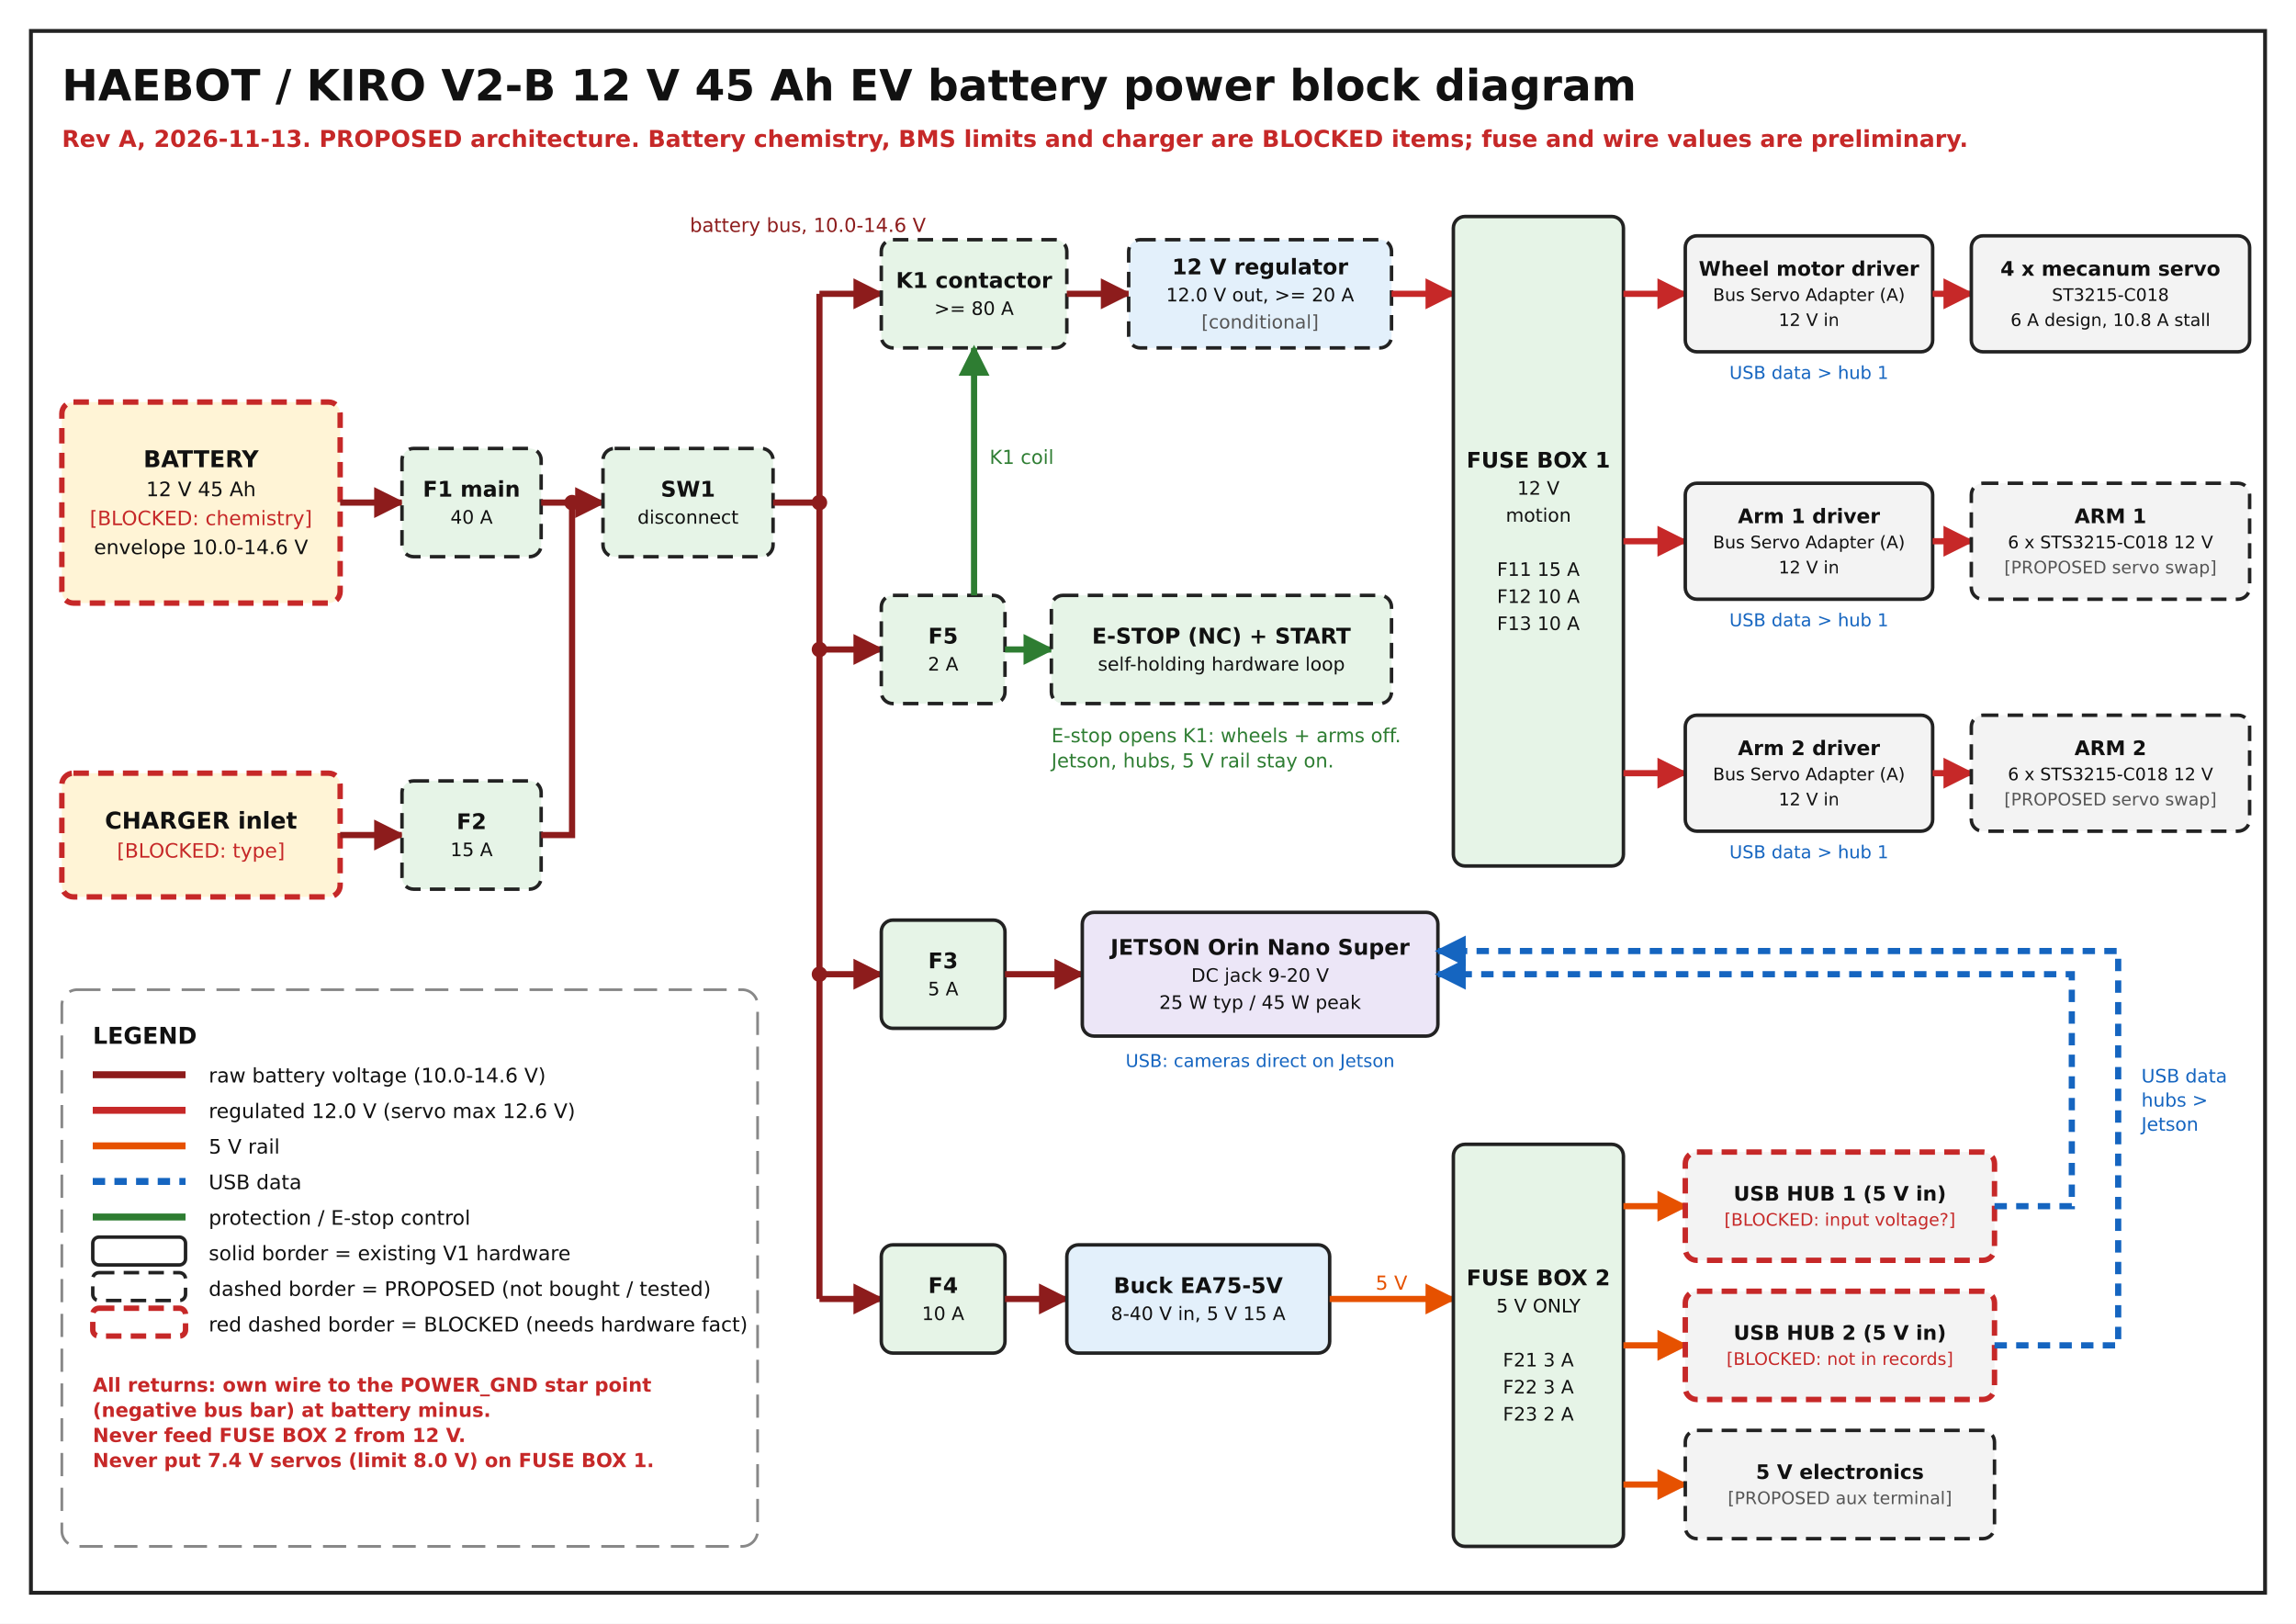
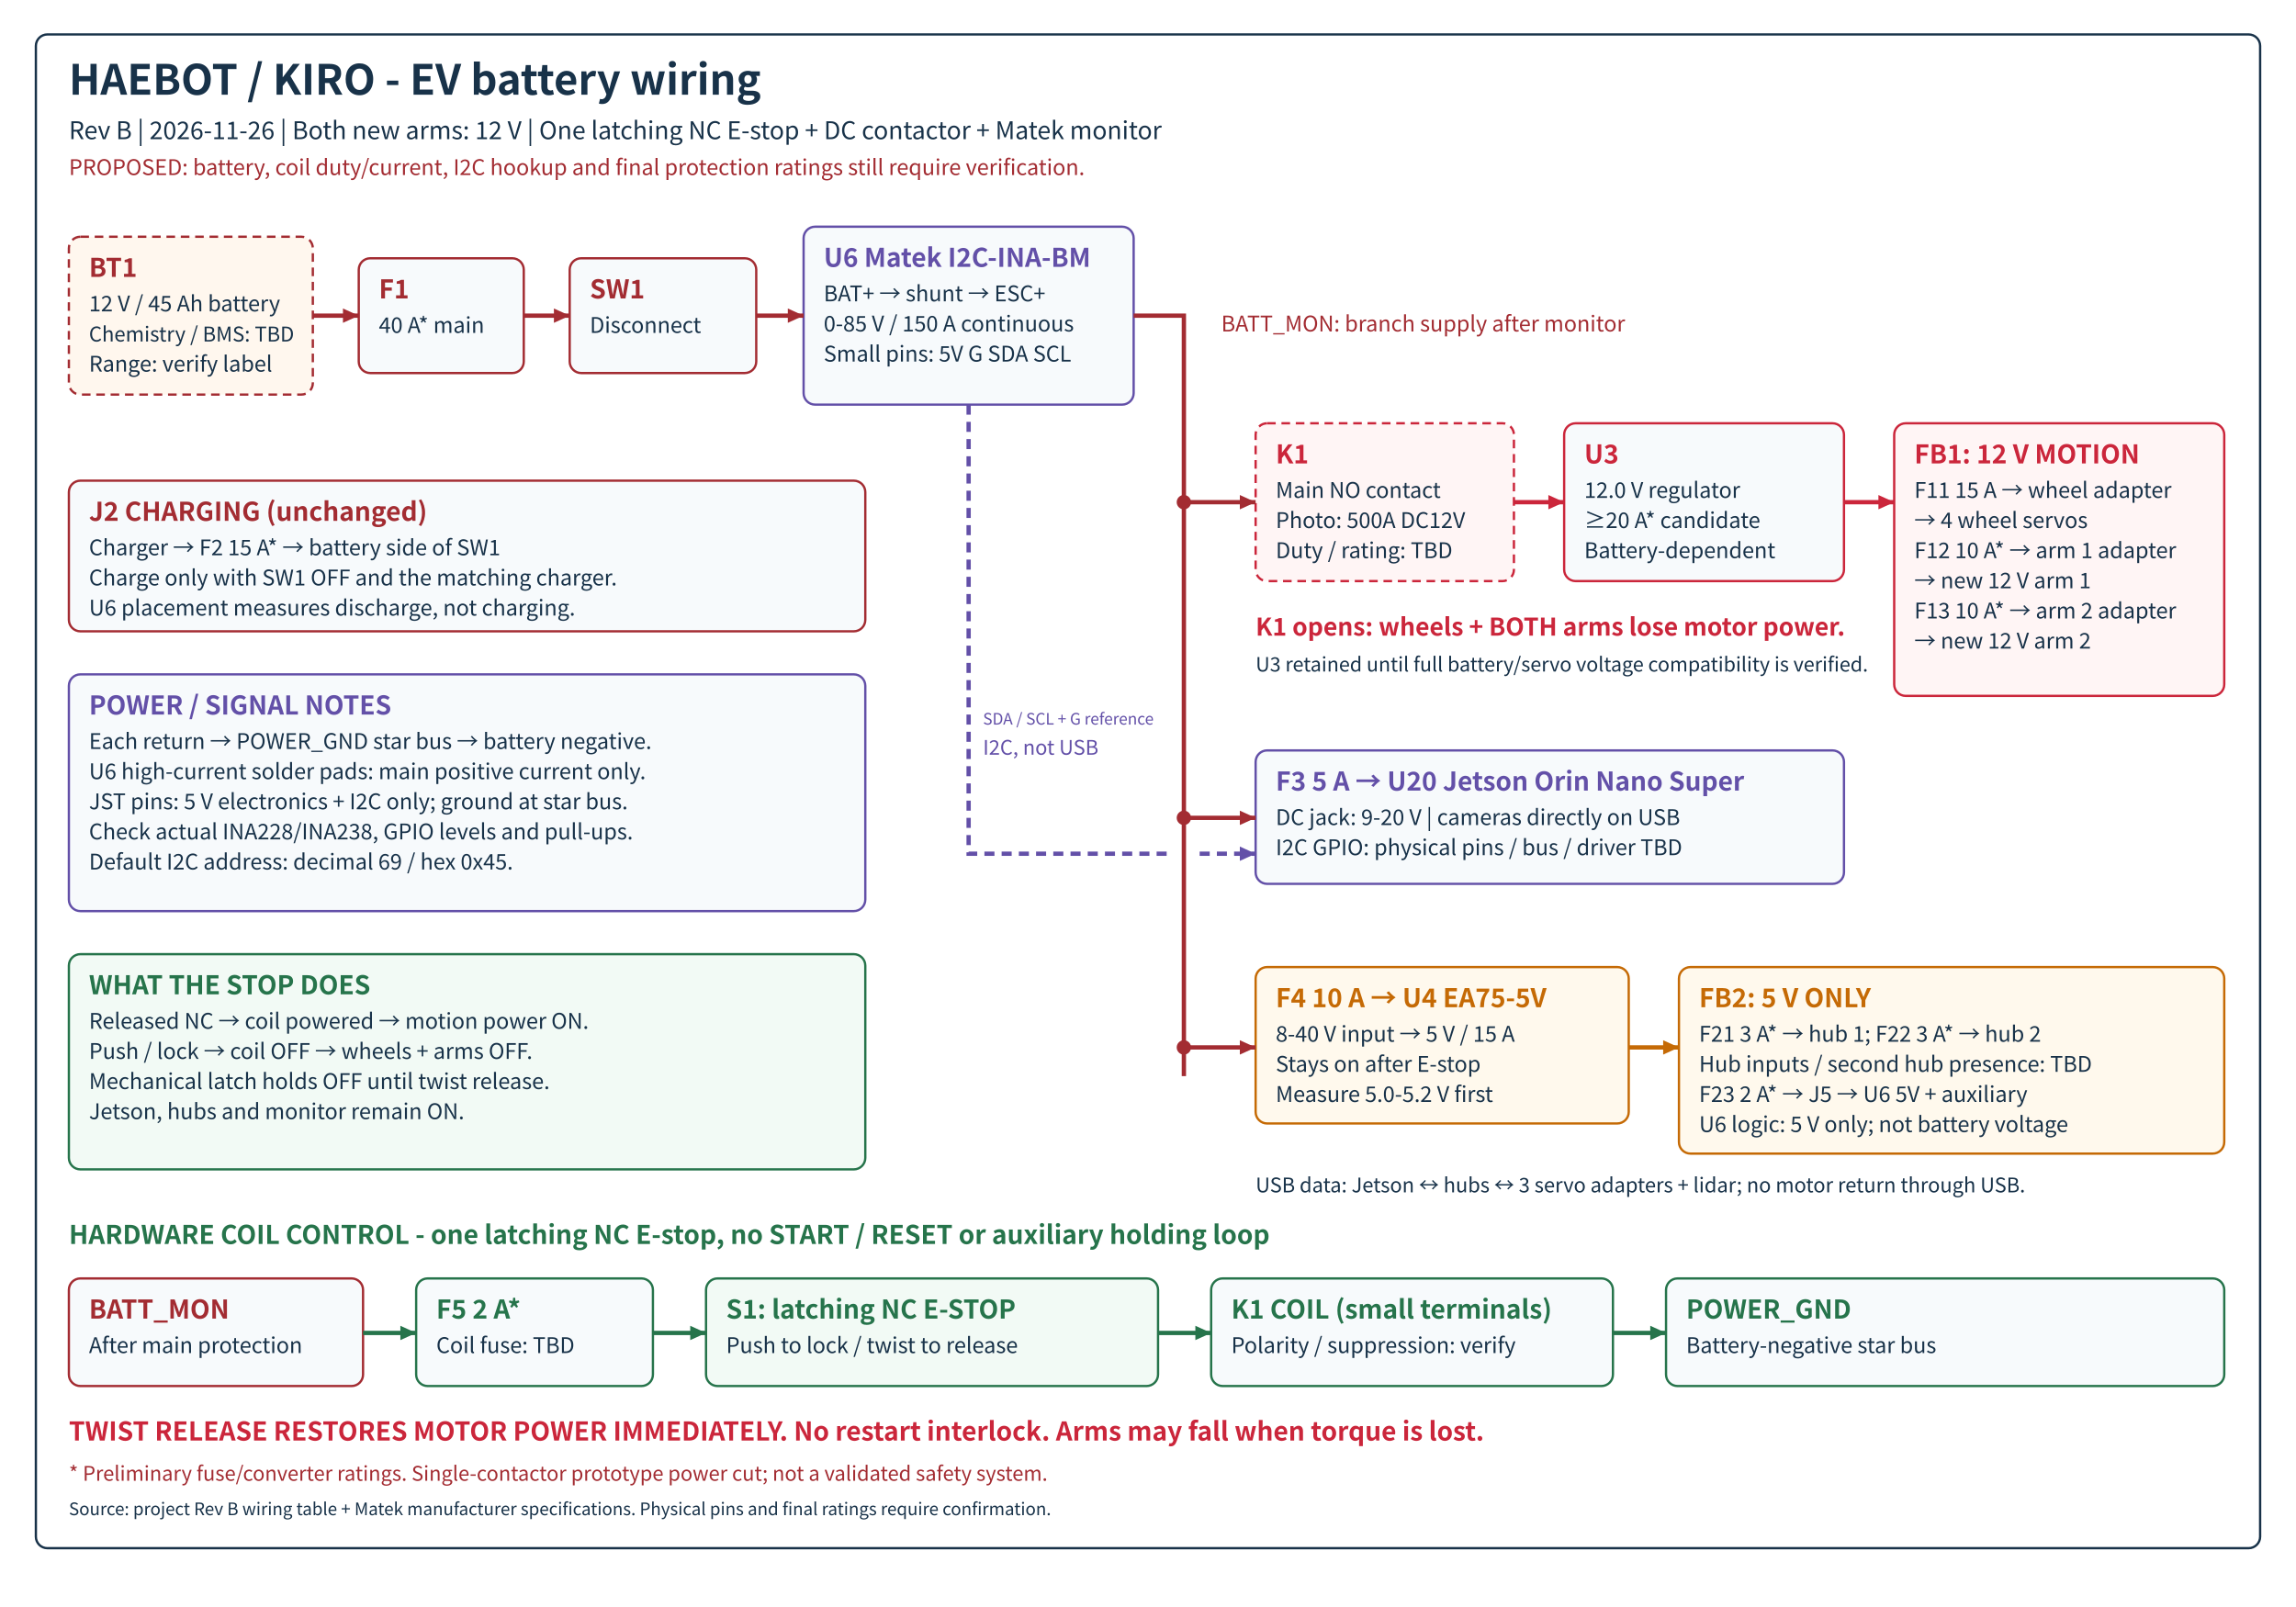
- <svg xmlns="http://www.w3.org/2000/svg" width="297mm" height="210mm" viewBox="0 0 297 210" font-family="DejaVu Sans, Arial, sans-serif">
-   <defs>
-     <marker id="a12" viewBox="0 0 10 10" refX="9" refY="5" markerWidth="5" markerHeight="5" orient="auto-start-reverse">
-       <path d="M0,0 L10,5 L0,10 z" fill="#c62828" />
-     </marker>
-     <marker id="a5" viewBox="0 0 10 10" refX="9" refY="5" markerWidth="5" markerHeight="5" orient="auto-start-reverse">
-       <path d="M0,0 L10,5 L0,10 z" fill="#e65100" />
-     </marker>
-     <marker id="a20" viewBox="0 0 10 10" refX="9" refY="5" markerWidth="5" markerHeight="5" orient="auto-start-reverse">
-       <path d="M0,0 L10,5 L0,10 z" fill="#6a1b9a" />
-     </marker>
-     <marker id="abat" viewBox="0 0 10 10" refX="9" refY="5" markerWidth="5" markerHeight="5" orient="auto-start-reverse">
-       <path d="M0,0 L10,5 L0,10 z" fill="#8d1c1c" />
-     </marker>
-     <marker id="adata" viewBox="0 0 10 10" refX="9" refY="5" markerWidth="5" markerHeight="5" orient="auto-start-reverse">
-       <path d="M0,0 L10,5 L0,10 z" fill="#1565c0" />
-     </marker>
-     <marker id="actl" viewBox="0 0 10 10" refX="9" refY="5" markerWidth="5" markerHeight="5" orient="auto-start-reverse">
-       <path d="M0,0 L10,5 L0,10 z" fill="#2e7d32" />
-     </marker>
-     <marker id="an" viewBox="0 0 10 10" refX="9" refY="5" markerWidth="5" markerHeight="5" orient="auto-start-reverse">
-       <path d="M0,0 L10,5 L0,10 z" fill="#333333" />
-     </marker>
-   </defs>
-   <rect width="297" height="210" fill="#ffffff" />
-   <rect x="4" y="4" width="289" height="202" fill="none" stroke="#222" stroke-width="0.5" />
-   <text x="8" y="13" font-size="5.6" font-weight="bold" fill="#111">HAEBOT / KIRO V2-B   12 V 45 Ah EV battery   power block diagram</text>
-   <text x="8" y="19" font-size="3.0" fill="#c62828" font-weight="bold">Rev A, 2026-11-13.  PROPOSED architecture.  Battery chemistry, BMS limits and charger are BLOCKED items; fuse and wire values are preliminary.</text>
-   <rect x="8" y="52" width="36" height="26" rx="1.5" fill="#fff4d6" stroke="#c62828" stroke-width="0.7" stroke-dasharray="2 1.2" />
-   <text x="26.0" y="60.42" font-size="3.00" text-anchor="middle" fill="#111" font-weight="bold">BATTERY</text>
-   <text x="26.0" y="64.17" font-size="2.58" text-anchor="middle" fill="#111">12 V 45 Ah</text>
-   <text x="26.0" y="67.92" font-size="2.58" text-anchor="middle" fill="#c62828">[BLOCKED: chemistry]</text>
-   <text x="26.0" y="71.67" font-size="2.58" text-anchor="middle" fill="#111">envelope 10.0-14.6 V</text>
-   <polyline points="44,65 52,65" fill="none" stroke="#8d1c1c" stroke-width="0.8" marker-end="url(#abat)" />
-   <rect x="52" y="58" width="18" height="14" rx="1.5" fill="#e6f4e7" stroke="#222" stroke-width="0.45" stroke-dasharray="2 1.2" />
-   <text x="61.0" y="64.23" font-size="2.80" text-anchor="middle" fill="#111" font-weight="bold">F1 main</text>
-   <text x="61.0" y="67.73" font-size="2.41" text-anchor="middle" fill="#111">40 A</text>
-   <polyline points="70,65 78,65" fill="none" stroke="#8d1c1c" stroke-width="0.8" marker-end="url(#abat)" />
-   <rect x="78" y="58" width="22" height="14" rx="1.5" fill="#e6f4e7" stroke="#222" stroke-width="0.45" stroke-dasharray="2 1.2" />
-   <text x="89.0" y="64.23" font-size="2.80" text-anchor="middle" fill="#111" font-weight="bold">SW1</text>
-   <text x="89.0" y="67.73" font-size="2.41" text-anchor="middle" fill="#111">disconnect</text>
-   <rect x="8" y="100" width="36" height="16" rx="1.5" fill="#fff4d6" stroke="#c62828" stroke-width="0.7" stroke-dasharray="2 1.2" />
-   <text x="26.0" y="107.17" font-size="3.00" text-anchor="middle" fill="#111" font-weight="bold">CHARGER inlet</text>
-   <text x="26.0" y="110.92" font-size="2.58" text-anchor="middle" fill="#c62828">[BLOCKED: type]</text>
-   <polyline points="44,108 52,108" fill="none" stroke="#8d1c1c" stroke-width="0.8" marker-end="url(#abat)" />
-   <rect x="52" y="101" width="18" height="14" rx="1.5" fill="#e6f4e7" stroke="#222" stroke-width="0.45" stroke-dasharray="2 1.2" />
-   <text x="61.0" y="107.23" font-size="2.80" text-anchor="middle" fill="#111" font-weight="bold">F2</text>
-   <text x="61.0" y="110.73" font-size="2.41" text-anchor="middle" fill="#111">15 A</text>
-   <polyline points="70,108 74,108 74,65" fill="none" stroke="#8d1c1c" stroke-width="0.8" />
-   <circle cx="74" cy="65" r="1" fill="#8d1c1c" />
-   <polyline points="100,65 106,65" fill="none" stroke="#8d1c1c" stroke-width="0.8" />
-   <polyline points="106,38 106,168" fill="none" stroke="#8d1c1c" stroke-width="0.8" />
-   <text x="104.5" y="30.00" font-size="2.5" fill="#8d1c1c" text-anchor="middle">battery bus, 10.0-14.6 V</text>
-   <circle cx="106" cy="65" r="1" fill="#8d1c1c" />
-   <circle cx="106" cy="84" r="1" fill="#8d1c1c" />
-   <circle cx="106" cy="126" r="1" fill="#8d1c1c" />
-   <polyline points="106,38 114,38" fill="none" stroke="#8d1c1c" stroke-width="0.8" marker-end="url(#abat)" />
-   <rect x="114" y="31" width="24" height="14" rx="1.5" fill="#e6f4e7" stroke="#222" stroke-width="0.45" stroke-dasharray="2 1.2" />
-   <text x="126.0" y="37.23" font-size="2.80" text-anchor="middle" fill="#111" font-weight="bold">K1 contactor</text>
-   <text x="126.0" y="40.73" font-size="2.41" text-anchor="middle" fill="#111">&gt;= 80 A</text>
-   <polyline points="138,38 146,38" fill="none" stroke="#8d1c1c" stroke-width="0.8" marker-end="url(#abat)" />
-   <rect x="146" y="31" width="34" height="14" rx="1.5" fill="#e3f0fb" stroke="#222" stroke-width="0.45" stroke-dasharray="2 1.2" />
-   <text x="163.0" y="35.48" font-size="2.80" text-anchor="middle" fill="#111" font-weight="bold">12 V regulator</text>
-   <text x="163.0" y="38.98" font-size="2.41" text-anchor="middle" fill="#111">12.0 V out, &gt;= 20 A</text>
-   <text x="163.0" y="42.48" font-size="2.41" text-anchor="middle" fill="#555">[conditional]</text>
-   <polyline points="180,38 188,38" fill="none" stroke="#c62828" stroke-width="0.8" marker-end="url(#a12)" />
-   <rect x="188" y="28" width="22" height="84" rx="1.5" fill="#e6f4e7" stroke="#222" stroke-width="0.45" />
-   <text x="199.0" y="60.48" font-size="2.80" text-anchor="middle" fill="#111" font-weight="bold">FUSE BOX 1</text>
-   <text x="199.0" y="63.98" font-size="2.41" text-anchor="middle" fill="#111">12 V</text>
-   <text x="199.0" y="67.48" font-size="2.41" text-anchor="middle" fill="#111">motion</text>
-   <text x="199.0" y="70.98" font-size="2.41" text-anchor="middle" fill="#111" />
-   <text x="199.0" y="74.48" font-size="2.41" text-anchor="middle" fill="#111">F11 15 A</text>
-   <text x="199.0" y="77.98" font-size="2.41" text-anchor="middle" fill="#111">F12 10 A</text>
-   <text x="199.0" y="81.48" font-size="2.41" text-anchor="middle" fill="#111">F13 10 A</text>
-   <polyline points="210,38 218,38" fill="none" stroke="#c62828" stroke-width="0.8" marker-end="url(#a12)" />
-   <rect x="218" y="30.5" width="32" height="15" rx="1.5" fill="#f3f3f3" stroke="#222" stroke-width="0.45" />
-   <text x="234.0" y="35.66" font-size="2.60" text-anchor="middle" fill="#111" font-weight="bold">Wheel motor driver</text>
-   <text x="234.0" y="38.91" font-size="2.24" text-anchor="middle" fill="#111">Bus Servo Adapter (A)</text>
-   <text x="234.0" y="42.16" font-size="2.24" text-anchor="middle" fill="#111">12 V in</text>
-   <polyline points="250,38 255,38" fill="none" stroke="#c62828" stroke-width="0.8" marker-end="url(#a12)" />
-   <rect x="255" y="30.5" width="36" height="15" rx="1.5" fill="#f3f3f3" stroke="#222" stroke-width="0.45" />
-   <text x="273.0" y="35.66" font-size="2.60" text-anchor="middle" fill="#111" font-weight="bold">4 x mecanum servo</text>
-   <text x="273.0" y="38.91" font-size="2.24" text-anchor="middle" fill="#111">ST3215-C018</text>
-   <text x="273.0" y="42.16" font-size="2.24" text-anchor="middle" fill="#111">6 A design, 10.8 A stall</text>
-   <text x="234" y="49.00" font-size="2.3" fill="#1565c0" text-anchor="middle">USB data &gt; hub 1</text>
-   <polyline points="210,70 218,70" fill="none" stroke="#c62828" stroke-width="0.8" marker-end="url(#a12)" />
-   <rect x="218" y="62.5" width="32" height="15" rx="1.5" fill="#f3f3f3" stroke="#222" stroke-width="0.45" />
-   <text x="234.0" y="67.66" font-size="2.60" text-anchor="middle" fill="#111" font-weight="bold">Arm 1 driver</text>
-   <text x="234.0" y="70.91" font-size="2.24" text-anchor="middle" fill="#111">Bus Servo Adapter (A)</text>
-   <text x="234.0" y="74.16" font-size="2.24" text-anchor="middle" fill="#111">12 V in</text>
-   <polyline points="250,70 255,70" fill="none" stroke="#c62828" stroke-width="0.8" marker-end="url(#a12)" />
-   <rect x="255" y="62.5" width="36" height="15" rx="1.5" fill="#f3f3f3" stroke="#222" stroke-width="0.45" stroke-dasharray="2 1.2" />
-   <text x="273.0" y="67.66" font-size="2.60" text-anchor="middle" fill="#111" font-weight="bold">ARM 1</text>
-   <text x="273.0" y="70.91" font-size="2.24" text-anchor="middle" fill="#111">6 x STS3215-C018 12 V</text>
-   <text x="273.0" y="74.16" font-size="2.24" text-anchor="middle" fill="#555">[PROPOSED servo swap]</text>
-   <text x="234" y="81.00" font-size="2.3" fill="#1565c0" text-anchor="middle">USB data &gt; hub 1</text>
-   <polyline points="210,100 218,100" fill="none" stroke="#c62828" stroke-width="0.8" marker-end="url(#a12)" />
-   <rect x="218" y="92.5" width="32" height="15" rx="1.5" fill="#f3f3f3" stroke="#222" stroke-width="0.45" />
-   <text x="234.0" y="97.66" font-size="2.60" text-anchor="middle" fill="#111" font-weight="bold">Arm 2 driver</text>
-   <text x="234.0" y="100.91" font-size="2.24" text-anchor="middle" fill="#111">Bus Servo Adapter (A)</text>
-   <text x="234.0" y="104.16" font-size="2.24" text-anchor="middle" fill="#111">12 V in</text>
-   <polyline points="250,100 255,100" fill="none" stroke="#c62828" stroke-width="0.8" marker-end="url(#a12)" />
-   <rect x="255" y="92.5" width="36" height="15" rx="1.5" fill="#f3f3f3" stroke="#222" stroke-width="0.45" stroke-dasharray="2 1.2" />
-   <text x="273.0" y="97.66" font-size="2.60" text-anchor="middle" fill="#111" font-weight="bold">ARM 2</text>
-   <text x="273.0" y="100.91" font-size="2.24" text-anchor="middle" fill="#111">6 x STS3215-C018 12 V</text>
-   <text x="273.0" y="104.16" font-size="2.24" text-anchor="middle" fill="#555">[PROPOSED servo swap]</text>
-   <text x="234" y="111.00" font-size="2.3" fill="#1565c0" text-anchor="middle">USB data &gt; hub 1</text>
-   <polyline points="106,84 114,84" fill="none" stroke="#8d1c1c" stroke-width="0.8" marker-end="url(#abat)" />
-   <rect x="114" y="77" width="16" height="14" rx="1.5" fill="#e6f4e7" stroke="#222" stroke-width="0.45" stroke-dasharray="2 1.2" />
-   <text x="122.0" y="83.23" font-size="2.80" text-anchor="middle" fill="#111" font-weight="bold">F5</text>
-   <text x="122.0" y="86.73" font-size="2.41" text-anchor="middle" fill="#111">2 A</text>
-   <polyline points="130,84 136,84" fill="none" stroke="#2e7d32" stroke-width="0.8" marker-end="url(#actl)" />
-   <rect x="136" y="77" width="44" height="14" rx="1.5" fill="#e6f4e7" stroke="#222" stroke-width="0.45" stroke-dasharray="2 1.2" />
-   <text x="158.0" y="83.23" font-size="2.80" text-anchor="middle" fill="#111" font-weight="bold">E-STOP (NC) + START</text>
-   <text x="158.0" y="86.73" font-size="2.41" text-anchor="middle" fill="#111">self-holding hardware loop</text>
-   <polyline points="126,77 126,45" fill="none" stroke="#2e7d32" stroke-width="0.8" marker-end="url(#actl)" />
-   <text x="128" y="60.00" font-size="2.5" text-anchor="start" fill="#2e7d32">K1 coil</text>
-   <text x="136" y="96.00" font-size="2.5" fill="#2e7d32" text-anchor="start">E-stop opens K1: wheels + arms off.</text>
-   <text x="136" y="99.25" font-size="2.5" fill="#2e7d32" text-anchor="start">Jetson, hubs, 5 V rail stay on.</text>
-   <polyline points="106,126 114,126" fill="none" stroke="#8d1c1c" stroke-width="0.8" marker-end="url(#abat)" />
-   <rect x="114" y="119" width="16" height="14" rx="1.5" fill="#e6f4e7" stroke="#222" stroke-width="0.45" />
-   <text x="122.0" y="125.23" font-size="2.80" text-anchor="middle" fill="#111" font-weight="bold">F3</text>
-   <text x="122.0" y="128.73" font-size="2.41" text-anchor="middle" fill="#111">5 A</text>
-   <polyline points="130,126 140,126" fill="none" stroke="#8d1c1c" stroke-width="0.8" marker-end="url(#abat)" />
-   <rect x="140" y="118" width="46" height="16" rx="1.5" fill="#ece6f7" stroke="#222" stroke-width="0.45" />
-   <text x="163.0" y="123.48" font-size="2.80" text-anchor="middle" fill="#111" font-weight="bold">JETSON Orin Nano Super</text>
-   <text x="163.0" y="126.98" font-size="2.41" text-anchor="middle" fill="#111">DC jack 9-20 V</text>
-   <text x="163.0" y="130.48" font-size="2.41" text-anchor="middle" fill="#111">25 W typ / 45 W peak</text>
-   <text x="163" y="138.00" font-size="2.3" fill="#1565c0" text-anchor="middle">USB: cameras direct on Jetson</text>
-   <polyline points="106,168 114,168" fill="none" stroke="#8d1c1c" stroke-width="0.8" marker-end="url(#abat)" />
-   <rect x="114" y="161" width="16" height="14" rx="1.5" fill="#e6f4e7" stroke="#222" stroke-width="0.45" />
-   <text x="122.0" y="167.23" font-size="2.80" text-anchor="middle" fill="#111" font-weight="bold">F4</text>
-   <text x="122.0" y="170.73" font-size="2.41" text-anchor="middle" fill="#111">10 A</text>
-   <polyline points="130,168 138,168" fill="none" stroke="#8d1c1c" stroke-width="0.8" marker-end="url(#abat)" />
-   <rect x="138" y="161" width="34" height="14" rx="1.5" fill="#e3f0fb" stroke="#222" stroke-width="0.45" />
-   <text x="155.0" y="167.23" font-size="2.80" text-anchor="middle" fill="#111" font-weight="bold">Buck EA75-5V</text>
-   <text x="155.0" y="170.73" font-size="2.41" text-anchor="middle" fill="#111">8-40 V in, 5 V 15 A</text>
-   <polyline points="172,168 188,168" fill="none" stroke="#e65100" stroke-width="0.8" marker-end="url(#a5)" />
-   <text x="180.0" y="166.80" font-size="2.5" text-anchor="middle" fill="#e65100">5 V</text>
-   <rect x="188" y="148" width="22" height="52" rx="1.5" fill="#e6f4e7" stroke="#222" stroke-width="0.45" />
-   <text x="199.0" y="166.23" font-size="2.80" text-anchor="middle" fill="#111" font-weight="bold">FUSE BOX 2</text>
-   <text x="199.0" y="169.73" font-size="2.41" text-anchor="middle" fill="#111">5 V ONLY</text>
-   <text x="199.0" y="173.23" font-size="2.41" text-anchor="middle" fill="#111" />
-   <text x="199.0" y="176.73" font-size="2.41" text-anchor="middle" fill="#111">F21 3 A</text>
-   <text x="199.0" y="180.23" font-size="2.41" text-anchor="middle" fill="#111">F22 3 A</text>
-   <text x="199.0" y="183.73" font-size="2.41" text-anchor="middle" fill="#111">F23 2 A</text>
-   <polyline points="210,156 218,156" fill="none" stroke="#e65100" stroke-width="0.8" marker-end="url(#a5)" />
-   <rect x="218" y="149" width="40" height="14" rx="1.5" fill="#f3f3f3" stroke="#c62828" stroke-width="0.7" stroke-dasharray="2 1.2" />
-   <text x="238.0" y="155.28" font-size="2.60" text-anchor="middle" fill="#111" font-weight="bold">USB HUB 1 (5 V in)</text>
-   <text x="238.0" y="158.53" font-size="2.24" text-anchor="middle" fill="#c62828">[BLOCKED: input voltage?]</text>
-   <polyline points="210,174 218,174" fill="none" stroke="#e65100" stroke-width="0.8" marker-end="url(#a5)" />
-   <rect x="218" y="167" width="40" height="14" rx="1.5" fill="#f3f3f3" stroke="#c62828" stroke-width="0.7" stroke-dasharray="2 1.2" />
-   <text x="238.0" y="173.28" font-size="2.60" text-anchor="middle" fill="#111" font-weight="bold">USB HUB 2 (5 V in)</text>
-   <text x="238.0" y="176.53" font-size="2.24" text-anchor="middle" fill="#c62828">[BLOCKED: not in records]</text>
-   <polyline points="210,192 218,192" fill="none" stroke="#e65100" stroke-width="0.8" marker-end="url(#a5)" />
-   <rect x="218" y="185" width="40" height="14" rx="1.5" fill="#f3f3f3" stroke="#222" stroke-width="0.45" stroke-dasharray="2 1.2" />
-   <text x="238.0" y="191.28" font-size="2.60" text-anchor="middle" fill="#111" font-weight="bold">5 V electronics</text>
-   <text x="238.0" y="194.53" font-size="2.24" text-anchor="middle" fill="#555">[PROPOSED aux terminal]</text>
-   <polyline points="258,156 268,156 268,126 186,126" fill="none" stroke="#1565c0" stroke-width="0.8" stroke-dasharray="1.6 1.2" marker-end="url(#adata)" />
-   <polyline points="258,174 274,174 274,123 186,123" fill="none" stroke="#1565c0" stroke-width="0.8" stroke-dasharray="1.6 1.2" marker-end="url(#adata)" />
-   <text x="277" y="140.00" font-size="2.4" fill="#1565c0" text-anchor="start">USB data</text>
-   <text x="277" y="143.12" font-size="2.4" fill="#1565c0" text-anchor="start">hubs &gt;</text>
-   <text x="277" y="146.24" font-size="2.4" fill="#1565c0" text-anchor="start">Jetson</text>
-   <rect x="8" y="128" width="90" height="72" rx="2" fill="none" stroke="#888" stroke-width="0.35" stroke-dasharray="3 1.5" />
-   <text x="12" y="135.00" font-size="3.0" fill="#111" text-anchor="start" font-weight="bold">LEGEND</text>
-   <line x1="12" y1="139" x2="24" y2="139" stroke="#8d1c1c" stroke-width="0.9" />
-   <text x="27" y="140.00" font-size="2.6" fill="#111" text-anchor="start">raw battery voltage (10.0-14.6 V)</text>
-   <line x1="12" y1="143.6" x2="24" y2="143.6" stroke="#c62828" stroke-width="0.9" />
-   <text x="27" y="144.60" font-size="2.6" fill="#111" text-anchor="start">regulated 12.0 V (servo max 12.6 V)</text>
-   <line x1="12" y1="148.2" x2="24" y2="148.2" stroke="#e65100" stroke-width="0.9" />
-   <text x="27" y="149.20" font-size="2.6" fill="#111" text-anchor="start">5 V rail</text>
-   <line x1="12" y1="152.8" x2="24" y2="152.8" stroke="#1565c0" stroke-width="0.9" stroke-dasharray="1.6 1.2" />
-   <text x="27" y="153.80" font-size="2.6" fill="#111" text-anchor="start">USB data</text>
-   <line x1="12" y1="157.4" x2="24" y2="157.4" stroke="#2e7d32" stroke-width="0.9" />
-   <text x="27" y="158.40" font-size="2.6" fill="#111" text-anchor="start">protection / E-stop control</text>
-   <rect x="12" y="160" width="12" height="3.6" rx="0.8" fill="#fff" stroke="#222" stroke-width="0.45" />
-   <text x="27" y="163.00" font-size="2.6" fill="#111" text-anchor="start">solid border = existing V1 hardware</text>
-   <rect x="12" y="164.6" width="12" height="3.6" rx="0.8" fill="#fff" stroke="#222" stroke-width="0.45" stroke-dasharray="2 1.2" />
-   <text x="27" y="167.60" font-size="2.6" fill="#111" text-anchor="start">dashed border = PROPOSED (not bought / tested)</text>
-   <rect x="12" y="169.2" width="12" height="3.6" rx="0.8" fill="#fff" stroke="#c62828" stroke-width="0.7" stroke-dasharray="2 1.2" />
-   <text x="27" y="172.20" font-size="2.6" fill="#111" text-anchor="start">red dashed border = BLOCKED (needs hardware fact)</text>
-   <text x="12" y="180.00" font-size="2.5" fill="#c62828" text-anchor="start" font-weight="bold">All returns: own wire to the POWER_GND star point</text>
-   <text x="12" y="183.25" font-size="2.5" fill="#c62828" text-anchor="start" font-weight="bold">(negative bus bar) at battery minus.</text>
-   <text x="12" y="186.50" font-size="2.5" fill="#c62828" text-anchor="start" font-weight="bold">Never feed FUSE BOX 2 from 12 V.</text>
-   <text x="12" y="189.75" font-size="2.5" fill="#c62828" text-anchor="start" font-weight="bold">Never put 7.4 V servos (limit 8.0 V) on FUSE BOX 1.</text>
+ <svg xmlns="http://www.w3.org/2000/svg" width="420mm" height="294mm" viewBox="0 0 1600 1120" font-family="Malgun Gothic, Noto Sans CJK KR, Arial, sans-serif">
+   <rect width="1600" height="1120" fill="white" />
+   <rect x="25" y="24" width="1550" height="1055" rx="8" fill="#ffffff" stroke="#183249" stroke-width="1.6" />
+   <text x="48" y="66" font-size="29.00" font-weight="bold" fill="#183249">HAEBOT / KIRO - EV battery wiring</text>
+   <text x="48" y="97" font-size="17.00" font-weight="normal" fill="#183249">Rev B | 2026-11-26 | Both new arms: 12 V | One latching NC E-stop + DC contactor + Matek monitor</text>
+   <text x="48" y="122" font-size="15.00" font-weight="normal" fill="#a32c32">PROPOSED: battery, coil duty/current, I2C hookup and final protection ratings still require verification.</text>
+   <rect x="48" y="165" width="170" height="110" rx="8" fill="#fff7ee" stroke="#a32c32" stroke-width="1.6" stroke-dasharray="6 4" />
+   <text x="62" y="193" font-size="18.00" font-weight="bold" fill="#a32c32">BT1</text>
+   <text x="62" y="217" font-size="15.00" font-weight="normal" fill="#183249">12 V / 45 Ah battery</text>
+   <text x="62" y="238" font-size="14.14" font-weight="normal" fill="#183249">Chemistry / BMS: TBD</text>
+   <text x="62" y="259" font-size="15.00" font-weight="normal" fill="#183249">Range: verify label</text>
+   <rect x="250" y="180" width="115" height="80" rx="8" fill="#f7fafc" stroke="#a32c32" stroke-width="1.6" />
+   <text x="264" y="208" font-size="18.00" font-weight="bold" fill="#a32c32">F1</text>
+   <text x="264" y="232" font-size="15.00" font-weight="normal" fill="#183249">40 A* main</text>
+   <rect x="397" y="180" width="130" height="80" rx="8" fill="#f7fafc" stroke="#a32c32" stroke-width="1.6" />
+   <text x="411" y="208" font-size="18.00" font-weight="bold" fill="#a32c32">SW1</text>
+   <text x="411" y="232" font-size="15.00" font-weight="normal" fill="#183249">Disconnect</text>
+   <rect x="560" y="158" width="230" height="124" rx="8" fill="#f7fafc" stroke="#6350a8" stroke-width="1.6" />
+   <text x="574" y="186" font-size="18.00" font-weight="bold" fill="#6350a8">U6 Matek I2C-INA-BM</text>
+   <text x="574" y="210" font-size="15.00" font-weight="normal" fill="#183249">BAT+ → shunt → ESC+</text>
+   <text x="574" y="231" font-size="15.00" font-weight="normal" fill="#183249">0-85 V / 150 A continuous</text>
+   <text x="574" y="252" font-size="15.00" font-weight="normal" fill="#183249">Small pins: 5V G SDA SCL</text>
+   <polyline points="218,220 250,220" fill="none" stroke="#a32c32" stroke-width="3" />
+   <polygon points="250.00,220.00 239.00,215.00 239.00,225.00" fill="#a32c32" />
+   <polyline points="365,220 397,220" fill="none" stroke="#a32c32" stroke-width="3" />
+   <polygon points="397.00,220.00 386.00,215.00 386.00,225.00" fill="#a32c32" />
+   <polyline points="527,220 560,220" fill="none" stroke="#a32c32" stroke-width="3" />
+   <polygon points="560.00,220.00 549.00,215.00 549.00,225.00" fill="#a32c32" />
+   <polyline points="790,220 825,220 825,750" fill="none" stroke="#a32c32" stroke-width="3" />
+   <text x="851" y="231" font-size="15.00" font-weight="normal" fill="#a32c32">BATT_MON: branch supply after monitor</text>
+   <rect x="875" y="295" width="180" height="110" rx="8" fill="#fff5f5" stroke="#cb263b" stroke-width="1.6" stroke-dasharray="6 4" />
+   <text x="889" y="323" font-size="18.00" font-weight="bold" fill="#cb263b">K1</text>
+   <text x="889" y="347" font-size="15.00" font-weight="normal" fill="#183249">Main NO contact</text>
+   <text x="889" y="368" font-size="15.00" font-weight="normal" fill="#183249">Photo: 500A DC12V</text>
+   <text x="889" y="389" font-size="15.00" font-weight="normal" fill="#183249">Duty / rating: TBD</text>
+   <rect x="1090" y="295" width="195" height="110" rx="8" fill="#f7fafc" stroke="#cb263b" stroke-width="1.6" />
+   <text x="1104" y="323" font-size="18.00" font-weight="bold" fill="#cb263b">U3</text>
+   <text x="1104" y="347" font-size="15.00" font-weight="normal" fill="#183249">12.0 V regulator</text>
+   <text x="1104" y="368" font-size="15.00" font-weight="normal" fill="#183249">≥20 A* candidate</text>
+   <text x="1104" y="389" font-size="15.00" font-weight="normal" fill="#183249">Battery-dependent</text>
+   <rect x="1320" y="295" width="230" height="190" rx="8" fill="#fff5f5" stroke="#cb263b" stroke-width="1.6" />
+   <text x="1334" y="323" font-size="18.00" font-weight="bold" fill="#cb263b">FB1: 12 V MOTION</text>
+   <text x="1334" y="347" font-size="15.00" font-weight="normal" fill="#183249">F11 15 A → wheel adapter</text>
+   <text x="1334" y="368" font-size="15.00" font-weight="normal" fill="#183249">→ 4 wheel servos</text>
+   <text x="1334" y="389" font-size="15.00" font-weight="normal" fill="#183249">F12 10 A* → arm 1 adapter</text>
+   <text x="1334" y="410" font-size="15.00" font-weight="normal" fill="#183249">→ new 12 V arm 1</text>
+   <text x="1334" y="431" font-size="15.00" font-weight="normal" fill="#183249">F13 10 A* → arm 2 adapter</text>
+   <text x="1334" y="452" font-size="15.00" font-weight="normal" fill="#183249">→ new 12 V arm 2</text>
+   <circle cx="825" cy="350" r="5" fill="#a32c32" />
+   <polyline points="825,350 875,350" fill="none" stroke="#a32c32" stroke-width="3" />
+   <polygon points="875.00,350.00 864.00,345.00 864.00,355.00" fill="#a32c32" />
+   <polyline points="1055,350 1090,350" fill="none" stroke="#cb263b" stroke-width="3" />
+   <polygon points="1090.00,350.00 1079.00,345.00 1079.00,355.00" fill="#cb263b" />
+   <polyline points="1285,350 1320,350" fill="none" stroke="#cb263b" stroke-width="3" />
+   <polygon points="1320.00,350.00 1309.00,345.00 1309.00,355.00" fill="#cb263b" />
+   <text x="875" y="443" font-size="17.00" font-weight="bold" fill="#cb263b">K1 opens: wheels + BOTH arms lose motor power.</text>
+   <text x="875" y="468" font-size="13.75" font-weight="normal" fill="#183249">U3 retained until full battery/servo voltage compatibility is verified.</text>
+   <rect x="875" y="523" width="410" height="93" rx="8" fill="#f7fafc" stroke="#6350a8" stroke-width="1.6" />
+   <text x="889" y="551" font-size="18.00" font-weight="bold" fill="#6350a8">F3 5 A → U20 Jetson Orin Nano Super</text>
+   <text x="889" y="575" font-size="15.00" font-weight="normal" fill="#183249">DC jack: 9-20 V | cameras directly on USB</text>
+   <text x="889" y="596" font-size="15.00" font-weight="normal" fill="#183249">I2C GPIO: physical pins / bus / driver TBD</text>
+   <circle cx="825" cy="570" r="5" fill="#a32c32" />
+   <polyline points="825,570 875,570" fill="none" stroke="#a32c32" stroke-width="3" />
+   <polygon points="875.00,570.00 864.00,565.00 864.00,575.00" fill="#a32c32" />
+   <polyline points="675,282 675,595 814,595" fill="none" stroke="#6350a8" stroke-width="3" stroke-dasharray="7 5" />
+   <polyline points="836,595 875,595" fill="none" stroke="#6350a8" stroke-width="3" stroke-dasharray="7 5" />
+   <polygon points="875.00,595.00 864.00,590.00 864.00,600.00" fill="#6350a8" />
+   <text x="685" y="505" font-size="11.02" font-weight="normal" fill="#6350a8">SDA / SCL + G reference</text>
+   <text x="685" y="526" font-size="14.00" font-weight="normal" fill="#6350a8">I2C, not USB</text>
+   <rect x="875" y="674" width="260" height="109" rx="8" fill="#fff9ed" stroke="#c56a05" stroke-width="1.6" />
+   <text x="889" y="702" font-size="18.00" font-weight="bold" fill="#c56a05">F4 10 A → U4 EA75-5V</text>
+   <text x="889" y="726" font-size="15.00" font-weight="normal" fill="#183249">8-40 V input → 5 V / 15 A</text>
+   <text x="889" y="747" font-size="15.00" font-weight="normal" fill="#183249">Stays on after E-stop</text>
+   <text x="889" y="768" font-size="15.00" font-weight="normal" fill="#183249">Measure 5.0-5.2 V first</text>
+   <rect x="1170" y="674" width="380" height="130" rx="8" fill="#fff9ed" stroke="#c56a05" stroke-width="1.6" />
+   <text x="1184" y="702" font-size="18.00" font-weight="bold" fill="#c56a05">FB2: 5 V ONLY</text>
+   <text x="1184" y="726" font-size="15.00" font-weight="normal" fill="#183249">F21 3 A* → hub 1; F22 3 A* → hub 2</text>
+   <text x="1184" y="747" font-size="15.00" font-weight="normal" fill="#183249">Hub inputs / second hub presence: TBD</text>
+   <text x="1184" y="768" font-size="15.00" font-weight="normal" fill="#183249">F23 2 A* → J5 → U6 5V + auxiliary</text>
+   <text x="1184" y="789" font-size="15.00" font-weight="normal" fill="#183249">U6 logic: 5 V only; not battery voltage</text>
+   <circle cx="825" cy="730" r="5" fill="#a32c32" />
+   <polyline points="825,730 875,730" fill="none" stroke="#a32c32" stroke-width="3" />
+   <polygon points="875.00,730.00 864.00,725.00 864.00,735.00" fill="#a32c32" />
+   <polyline points="1135,730 1170,730" fill="none" stroke="#c56a05" stroke-width="3" />
+   <polygon points="1170.00,730.00 1159.00,725.00 1159.00,735.00" fill="#c56a05" />
+   <text x="875" y="831" font-size="14.00" font-weight="normal" fill="#183249">USB data: Jetson ↔ hubs ↔ 3 servo adapters + lidar; no motor return through USB.</text>
+   <rect x="48" y="335" width="555" height="105" rx="8" fill="#f7fafc" stroke="#a32c32" stroke-width="1.6" />
+   <text x="62" y="363" font-size="18.00" font-weight="bold" fill="#a32c32">J2 CHARGING (unchanged)</text>
+   <text x="62" y="387" font-size="15.00" font-weight="normal" fill="#183249">Charger → F2 15 A* → battery side of SW1</text>
+   <text x="62" y="408" font-size="15.00" font-weight="normal" fill="#183249">Charge only with SW1 OFF and the matching charger.</text>
+   <text x="62" y="429" font-size="15.00" font-weight="normal" fill="#183249">U6 placement measures discharge, not charging.</text>
+   <rect x="48" y="470" width="555" height="165" rx="8" fill="#f7fafc" stroke="#6350a8" stroke-width="1.6" />
+   <text x="62" y="498" font-size="18.00" font-weight="bold" fill="#6350a8">POWER / SIGNAL NOTES</text>
+   <text x="62" y="522" font-size="15.00" font-weight="normal" fill="#183249">Each return → POWER_GND star bus → battery negative.</text>
+   <text x="62" y="543" font-size="15.00" font-weight="normal" fill="#183249">U6 high-current solder pads: main positive current only.</text>
+   <text x="62" y="564" font-size="15.00" font-weight="normal" fill="#183249">JST pins: 5 V electronics + I2C only; ground at star bus.</text>
+   <text x="62" y="585" font-size="15.00" font-weight="normal" fill="#183249">Check actual INA228/INA238, GPIO levels and pull-ups.</text>
+   <text x="62" y="606" font-size="15.00" font-weight="normal" fill="#183249">Default I2C address: decimal 69 / hex 0x45.</text>
+   <rect x="48" y="665" width="555" height="150" rx="8" fill="#f2faf5" stroke="#26744b" stroke-width="1.6" />
+   <text x="62" y="693" font-size="18.00" font-weight="bold" fill="#26744b">WHAT THE STOP DOES</text>
+   <text x="62" y="717" font-size="15.00" font-weight="normal" fill="#183249">Released NC → coil powered → motion power ON.</text>
+   <text x="62" y="738" font-size="15.00" font-weight="normal" fill="#183249">Push / lock → coil OFF → wheels + arms OFF.</text>
+   <text x="62" y="759" font-size="15.00" font-weight="normal" fill="#183249">Mechanical latch holds OFF until twist release.</text>
+   <text x="62" y="780" font-size="15.00" font-weight="normal" fill="#183249">Jetson, hubs and monitor remain ON.</text>
+   <text x="48" y="867" font-size="18.00" font-weight="bold" fill="#26744b">HARDWARE COIL CONTROL - one latching NC E-stop, no START / RESET or auxiliary holding loop</text>
+   <rect x="48" y="891" width="205" height="75" rx="8" fill="#f7fafc" stroke="#a32c32" stroke-width="1.6" />
+   <text x="62" y="919" font-size="18.00" font-weight="bold" fill="#a32c32">BATT_MON</text>
+   <text x="62" y="943" font-size="15.00" font-weight="normal" fill="#183249">After main protection</text>
+   <rect x="290" y="891" width="165" height="75" rx="8" fill="#f7fafc" stroke="#26744b" stroke-width="1.6" />
+   <text x="304" y="919" font-size="18.00" font-weight="bold" fill="#26744b">F5 2 A*</text>
+   <text x="304" y="943" font-size="15.00" font-weight="normal" fill="#183249">Coil fuse: TBD</text>
+   <rect x="492" y="891" width="315" height="75" rx="8" fill="#f2faf5" stroke="#26744b" stroke-width="1.6" />
+   <text x="506" y="919" font-size="18.00" font-weight="bold" fill="#26744b">S1: latching NC E-STOP</text>
+   <text x="506" y="943" font-size="15.00" font-weight="normal" fill="#183249">Push to lock / twist to release</text>
+   <rect x="844" y="891" width="280" height="75" rx="8" fill="#f7fafc" stroke="#26744b" stroke-width="1.6" />
+   <text x="858" y="919" font-size="18.00" font-weight="bold" fill="#26744b">K1 COIL (small terminals)</text>
+   <text x="858" y="943" font-size="15.00" font-weight="normal" fill="#183249">Polarity / suppression: verify</text>
+   <rect x="1161" y="891" width="389" height="75" rx="8" fill="#f7fafc" stroke="#26744b" stroke-width="1.6" />
+   <text x="1175" y="919" font-size="18.00" font-weight="bold" fill="#26744b">POWER_GND</text>
+   <text x="1175" y="943" font-size="15.00" font-weight="normal" fill="#183249">Battery-negative star bus</text>
+   <polyline points="253,929 290,929" fill="none" stroke="#26744b" stroke-width="3" />
+   <polygon points="290.00,929.00 279.00,924.00 279.00,934.00" fill="#26744b" />
+   <polyline points="455,929 492,929" fill="none" stroke="#26744b" stroke-width="3" />
+   <polygon points="492.00,929.00 481.00,924.00 481.00,934.00" fill="#26744b" />
+   <polyline points="807,929 844,929" fill="none" stroke="#26744b" stroke-width="3" />
+   <polygon points="844.00,929.00 833.00,924.00 833.00,934.00" fill="#26744b" />
+   <polyline points="1124,929 1161,929" fill="none" stroke="#26744b" stroke-width="3" />
+   <polygon points="1161.00,929.00 1150.00,924.00 1150.00,934.00" fill="#26744b" />
+   <text x="48" y="1004" font-size="18.00" font-weight="bold" fill="#cb263b">TWIST RELEASE RESTORES MOTOR POWER IMMEDIATELY. No restart interlock. Arms may fall when torque is lost.</text>
+   <text x="48" y="1032" font-size="14.00" font-weight="normal" fill="#a32c32">* Preliminary fuse/converter ratings. Single-contactor prototype power cut; not a validated safety system.</text>
+   <text x="48" y="1056" font-size="12.00" font-weight="normal" fill="#183249">Source: project Rev B wiring table + Matek manufacturer specifications. Physical pins and final ratings require confirmation.</text>
</svg>
